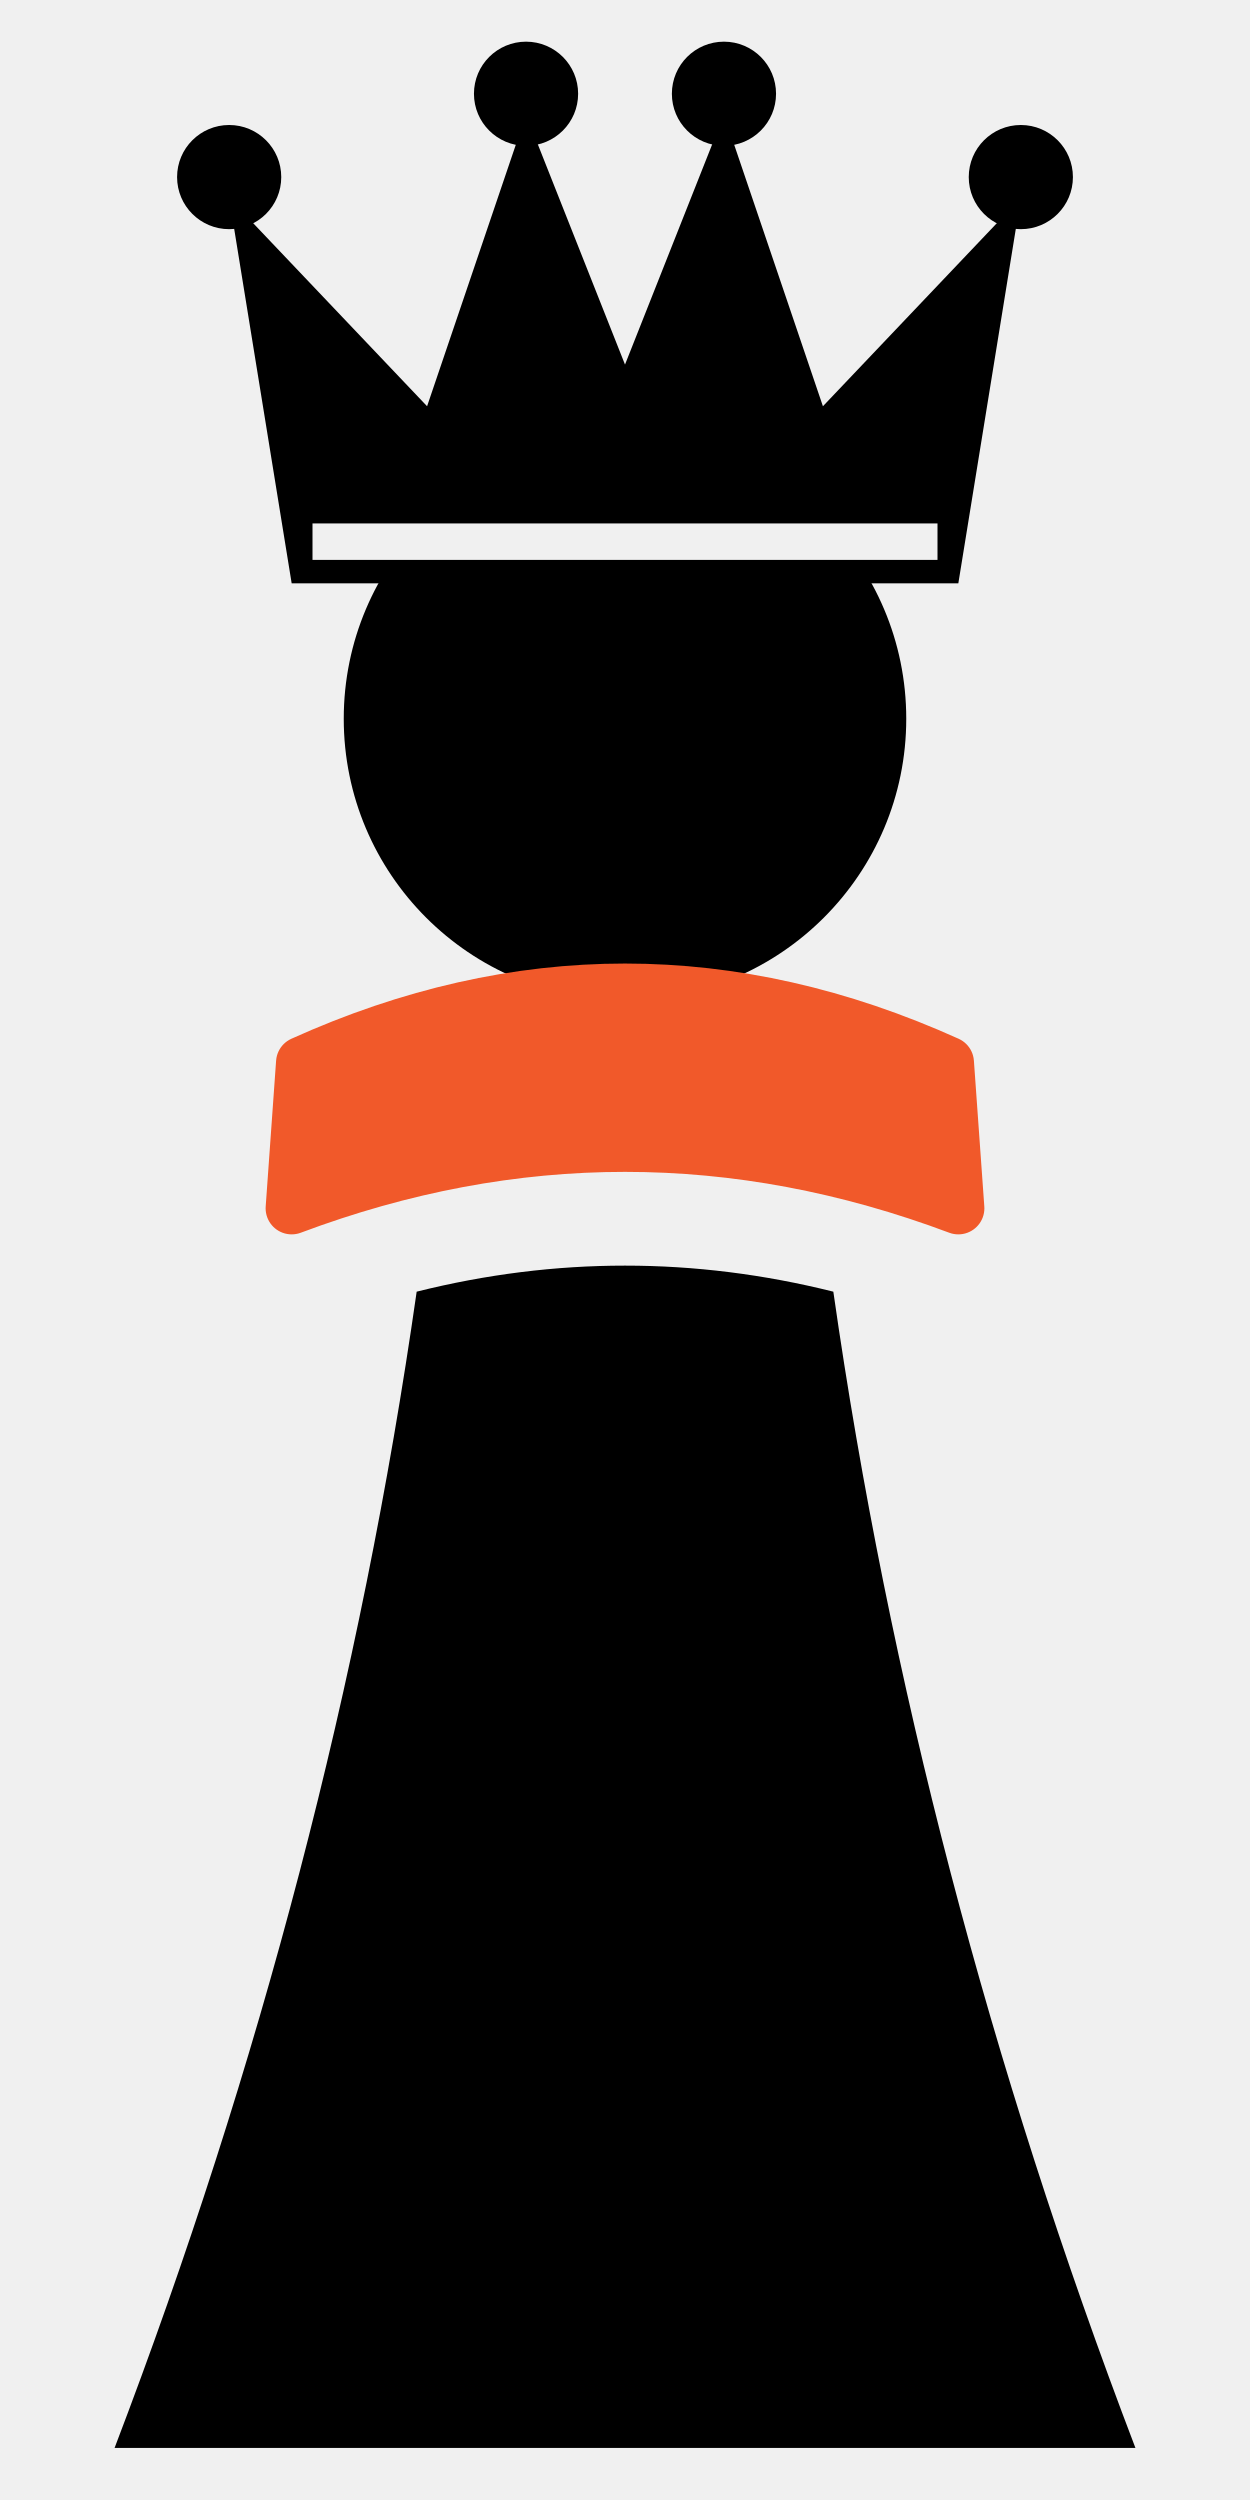
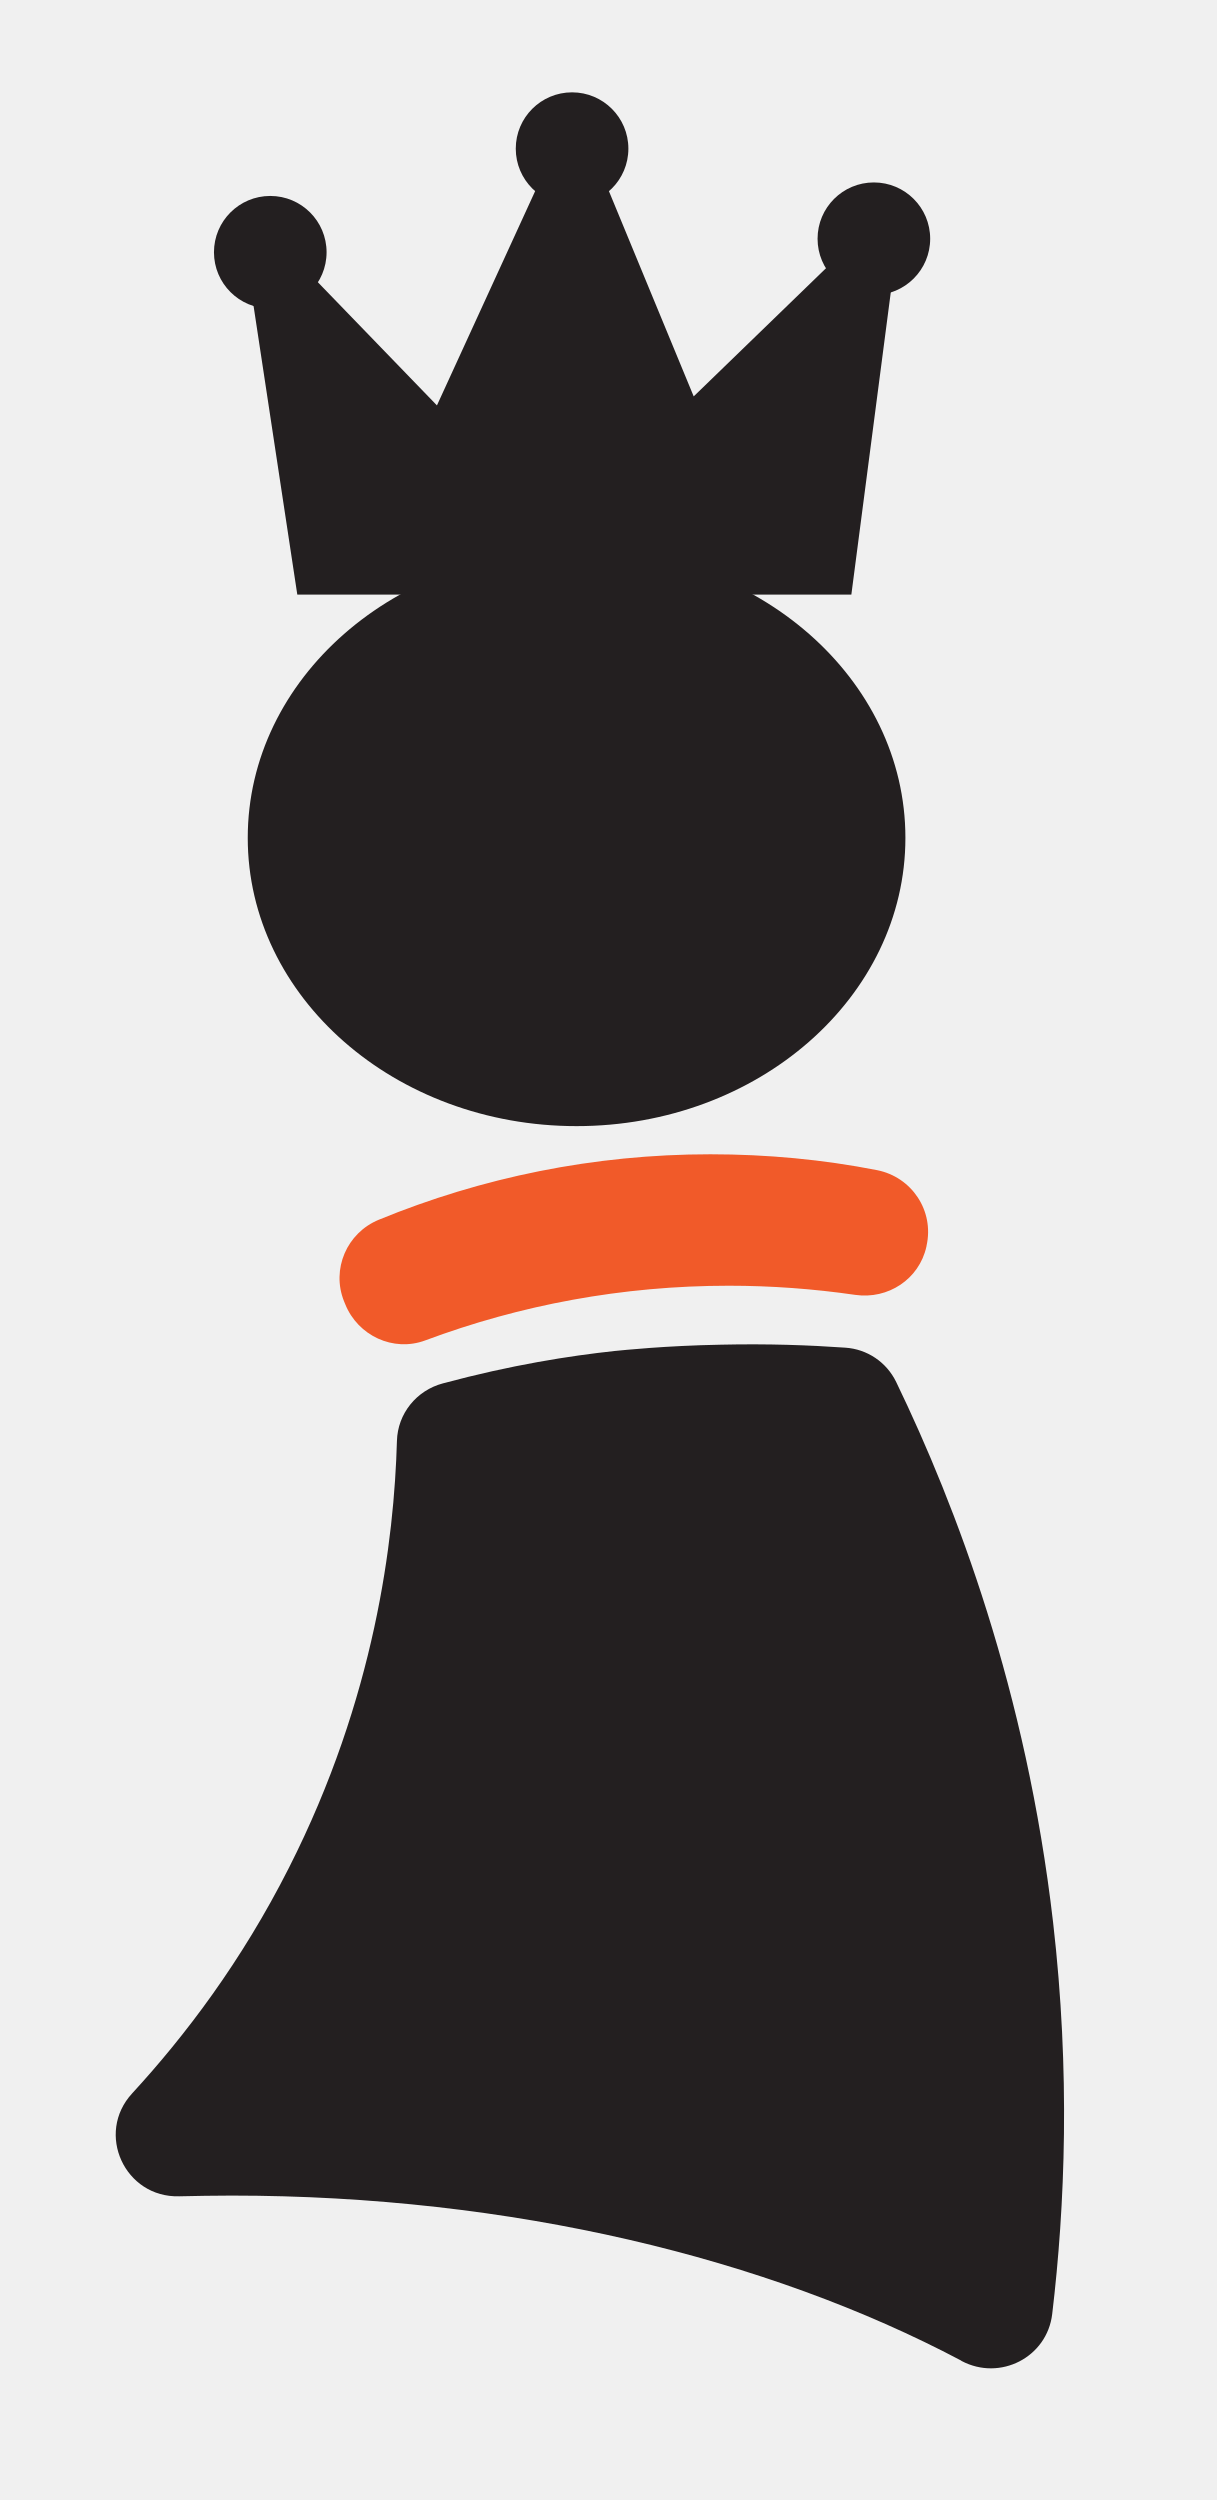
- <svg xmlns="http://www.w3.org/2000/svg" viewBox="30 0 240 480" role="img" aria-label="Chathuram queen mascot">
-   <defs>
-     <mask id="d-queen-h" maskUnits="userSpaceOnUse" x="-200" y="-40" width="700" height="620">
-       <rect x="-200" y="-40" width="700" height="620" fill="#fff" />
-       <path stroke="#000" d="M90 104 H210" fill="none" stroke-width="7" />
-     </mask>
-   </defs>
-   <g fill="#000" mask="url(#d-queen-h)">
-     <path d="M86 112 L74 38 L112 78 L131 22 L150 70 L169 22 L188 78 L226 38 L214 112 Z" />
-     <circle cx="74" cy="34" r="10" />
-     <circle cx="131" cy="18" r="10" />
-     <circle cx="169" cy="18" r="10" />
-     <circle cx="226" cy="34" r="10" />
-     <circle cx="150" cy="138" r="54" />
-   </g>
-   <path d="M88 204 Q150 176 212 204 L214 232 Q150 208 86 232 Z" fill="#f1592a" stroke="#f1592a" stroke-width="10" stroke-linejoin="round" />
-   <path d="M110 248 Q150 238 190 248 Q206 360 248 470 L52 470 Q94 360 110 248 Z" fill="#000" />
+ <svg xmlns="http://www.w3.org/2000/svg" viewBox="331 334 27 55.5" role="img" aria-label="Chathuram queen">
+   <path fill="#231f20" d="M 354.359 385.371 C 354.246 386.332 353.203 386.867 352.348 386.414 C 352.344 386.41 352.336 386.406 352.332 386.402 C 348.043 384.133 342.363 382.742 336.137 382.742 C 335.746 382.742 335.359 382.75 334.98 382.758 C 333.77 382.793 333.113 381.363 333.934 380.473 C 335.109 379.195 336.363 377.543 337.414 375.465 C 339.328 371.691 339.75 368.184 339.812 365.988 C 339.828 365.383 340.246 364.867 340.832 364.711 C 342.355 364.301 343.656 364.098 344.645 363.992 C 344.844 363.973 345.766 363.875 347.004 363.852 C 348.051 363.828 348.98 363.863 349.762 363.918 C 350.25 363.949 350.68 364.238 350.895 364.68 C 352.23 367.445 353.785 371.535 354.379 376.68 C 354.762 380.012 354.645 382.969 354.359 385.371 " />
+   <path fill="#f15a29" d="M 351.57 361.652 C 351.57 361.66 351.566 361.668 351.566 361.676 C 351.406 362.398 350.715 362.852 349.984 362.746 C 349.066 362.613 348.125 362.543 347.18 362.543 C 344.816 362.543 342.551 362.969 340.438 363.758 C 339.73 364.02 338.945 363.652 338.664 362.953 L 338.637 362.887 C 338.352 362.176 338.699 361.371 339.41 361.078 C 341.691 360.141 344.176 359.625 346.77 359.625 C 348.031 359.625 349.27 359.742 350.469 359.977 C 351.242 360.129 351.742 360.879 351.57 361.652 " />
+   <path fill="#231f20" d="M 337.6 347.2 L 336.6 340.6 C 336.5 339.9 337.3 339.5 337.8 340 L 340.7 343 L 342.9 338.2 C 343.2 337.5 344.2 337.5 344.5 338.2 L 346.4 342.8 L 349.6 339.7 C 350.1 339.2 350.9 339.6 350.8 340.3 L 349.9 347.2 Z" />
+   <circle cx="337" cy="339.6" r="1.25" fill="#231f20" />
+   <circle cx="343.7" cy="337.3" r="1.25" fill="#231f20" />
+   <circle cx="350.4" cy="339.3" r="1.25" fill="#231f20" />
+   <ellipse cx="343.8" cy="352.6" rx="7.3" ry="6.4" fill="#231f20" />
</svg>
